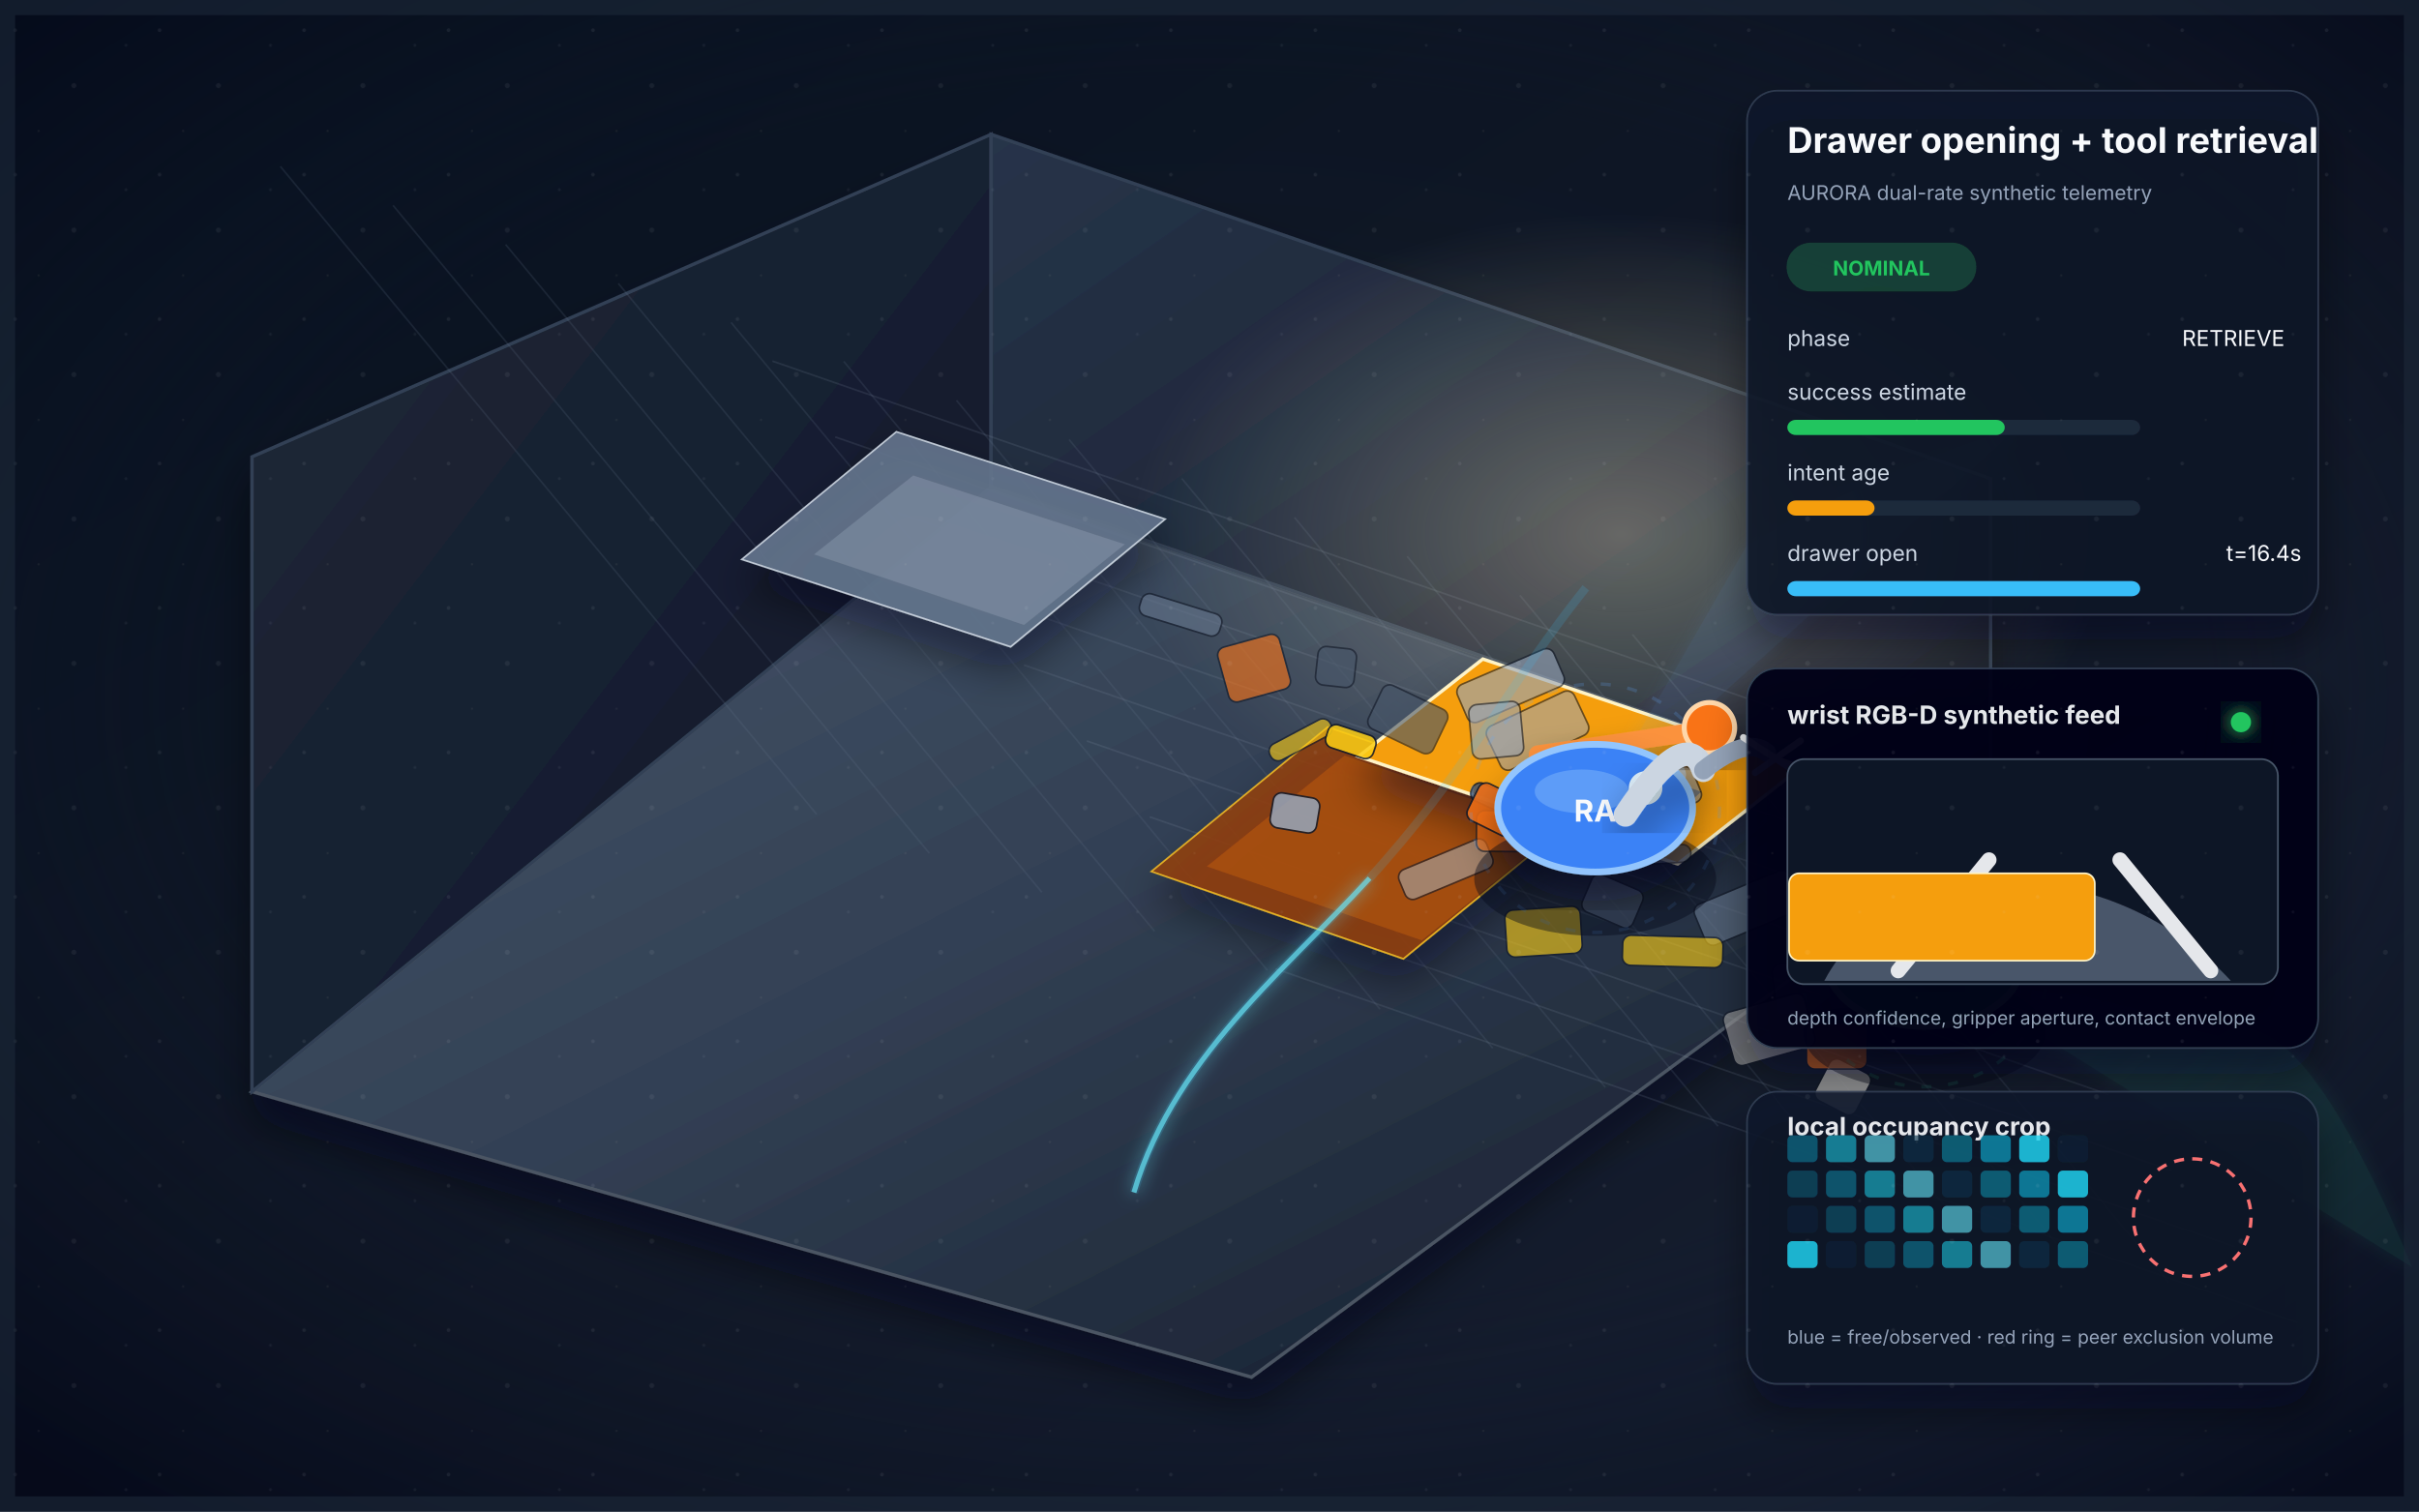
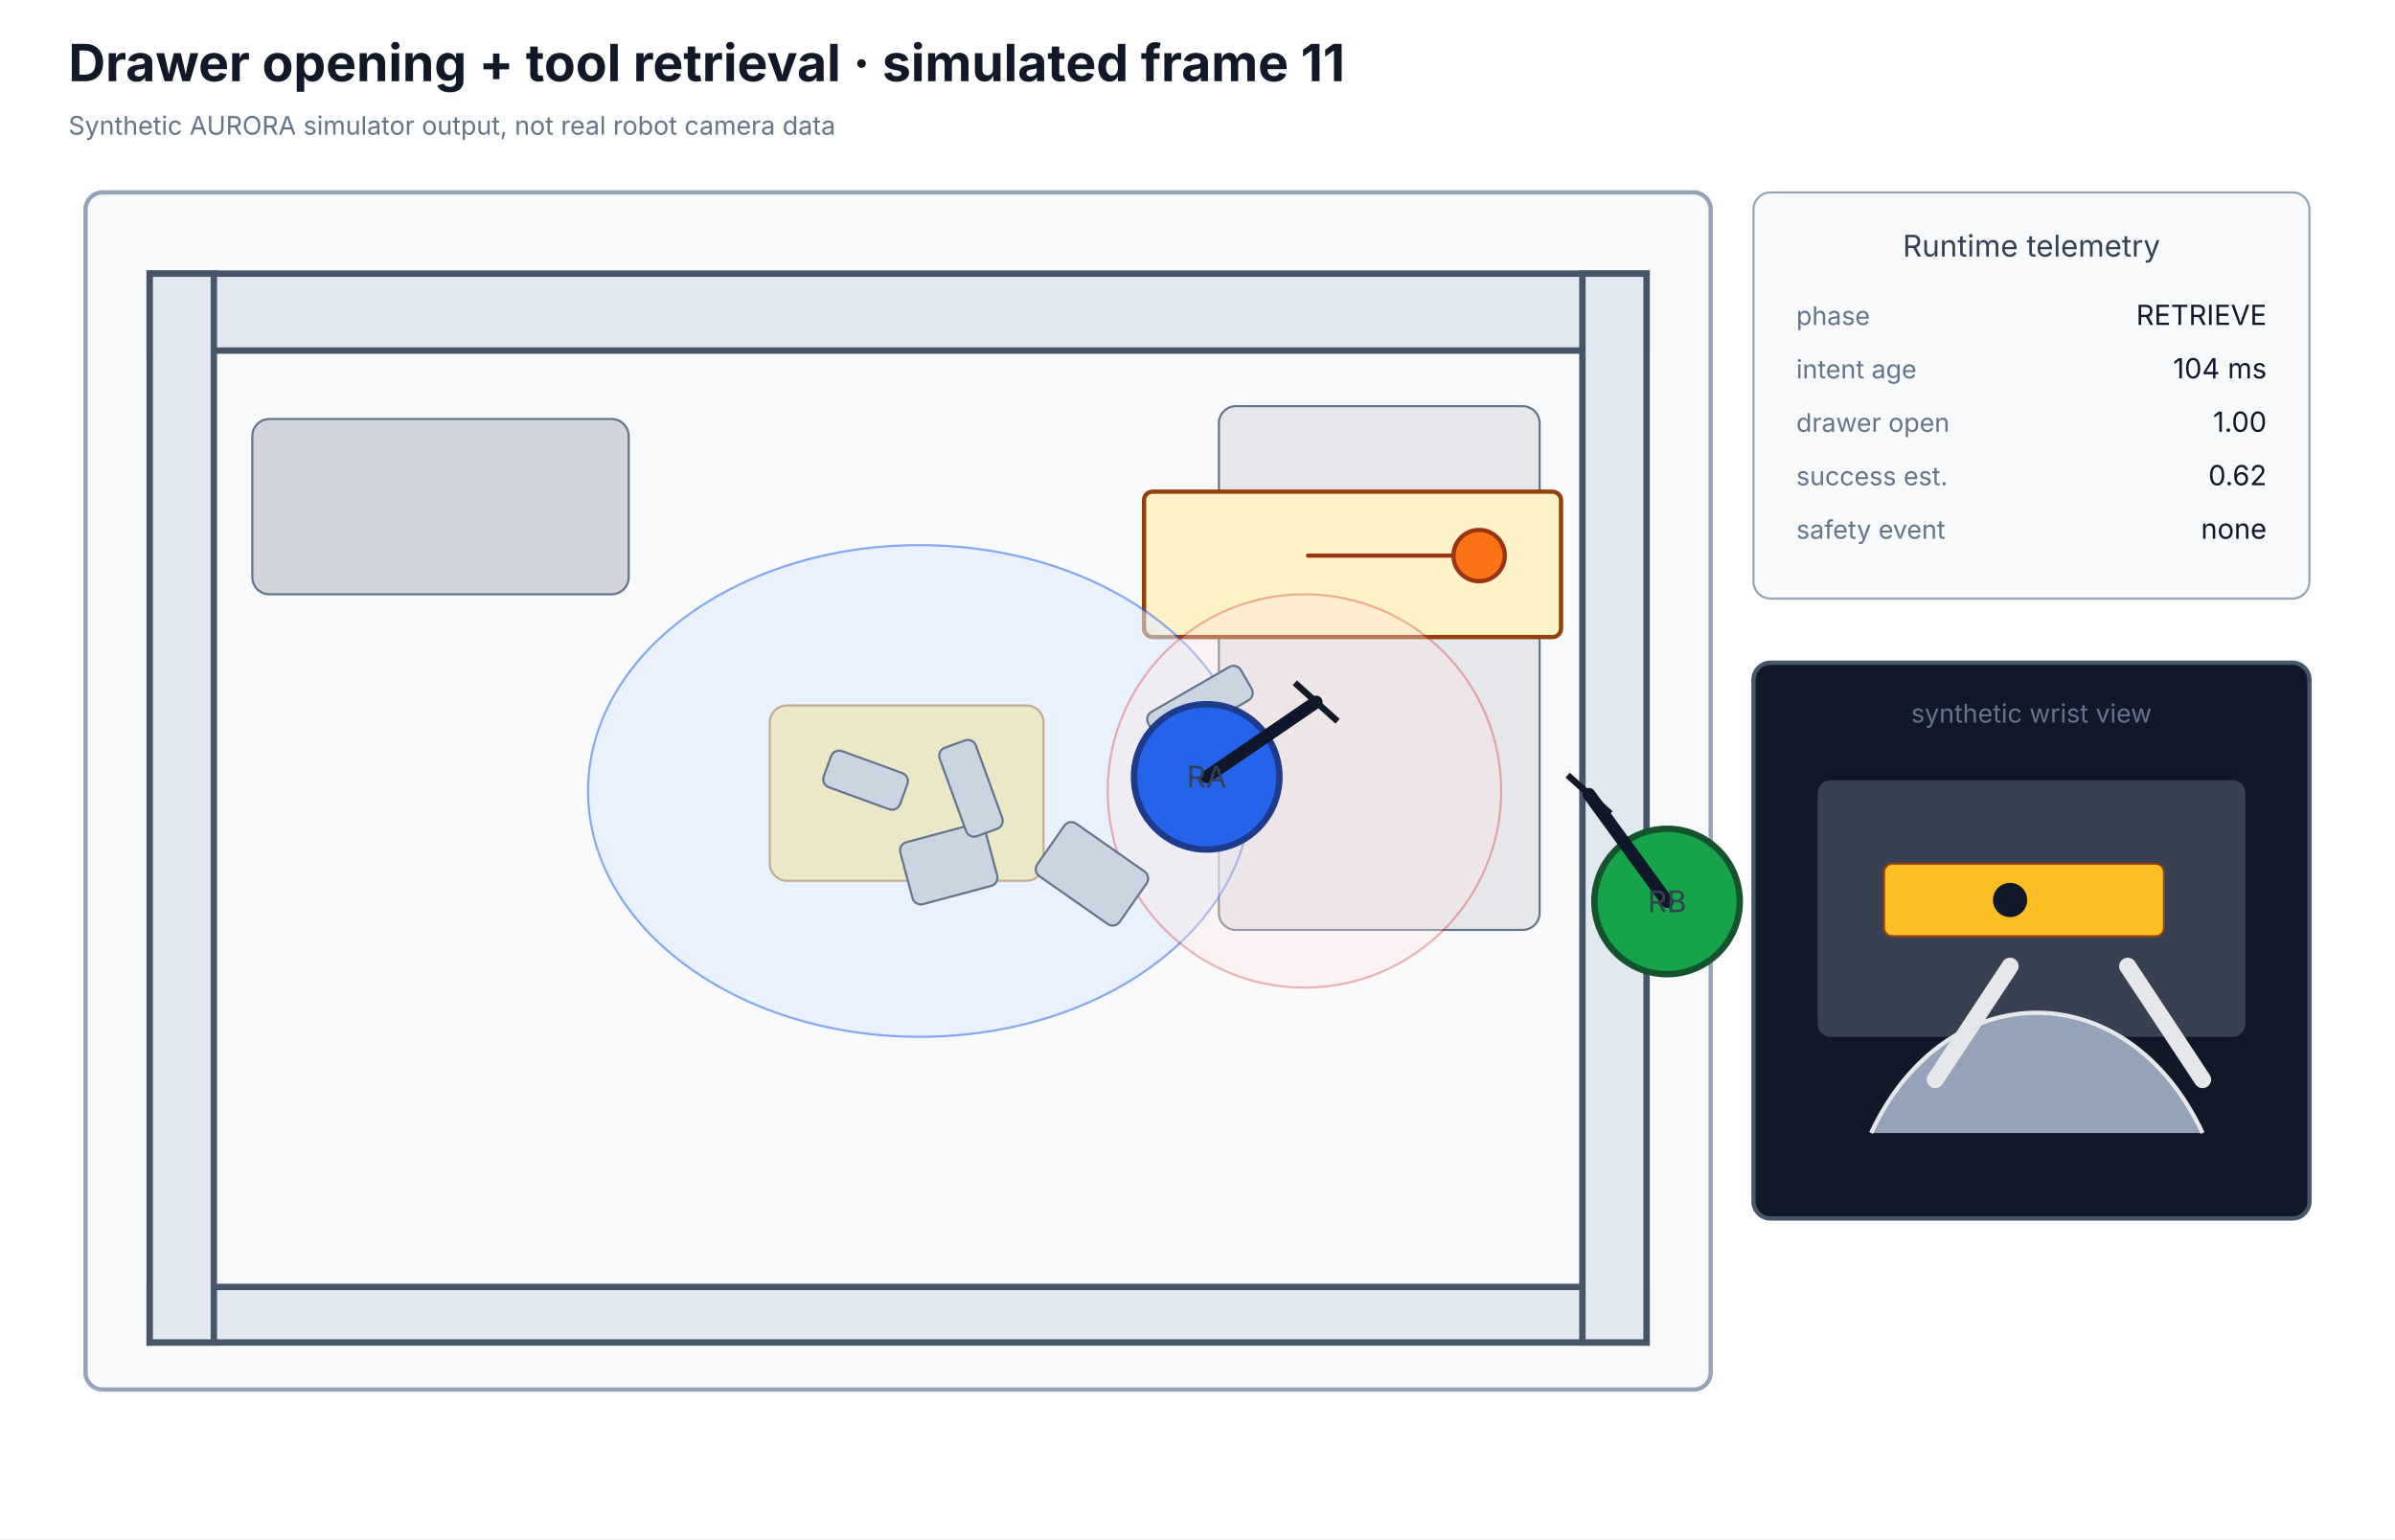
- <svg xmlns="http://www.w3.org/2000/svg" width="1440" height="900" viewBox="0 0 1440 900">
-   <defs>
-     <linearGradient id="bg" x1="0" y1="0" x2="1" y2="1">
-       <stop offset="0" stop-color="#07111f" />
-       <stop offset="0.55" stop-color="#111827" />
-       <stop offset="1" stop-color="#172033" />
-     </linearGradient>
-     <radialGradient id="vignette" cx="50%" cy="46%" r="70%">
-       <stop offset="0" stop-color="#ffffff" stop-opacity="0.07" />
-       <stop offset="0.58" stop-color="#0f172a" stop-opacity="0" />
-       <stop offset="1" stop-color="#020617" stop-opacity="0.82" />
-     </radialGradient>
-     <linearGradient id="floorGrad" x1="0" y1="0" x2="1" y2="1">
-       <stop offset="0" stop-color="#475569" />
-       <stop offset="0.45" stop-color="#334155" />
-       <stop offset="1" stop-color="#111827" />
-     </linearGradient>
-     <linearGradient id="wallLeft" x1="0" y1="0" x2="1" y2="1">
-       <stop offset="0" stop-color="#1f2937" />
-       <stop offset="1" stop-color="#0f172a" />
-     </linearGradient>
-     <linearGradient id="wallRight" x1="0" y1="0" x2="1" y2="1">
-       <stop offset="0" stop-color="#273449" />
-       <stop offset="1" stop-color="#111827" />
-     </linearGradient>
-     <radialGradient id="lamp" cx="50%" cy="50%" r="50%">
-       <stop offset="0" stop-color="#fef3c7" stop-opacity="0.60" />
-       <stop offset="1" stop-color="#fef3c7" stop-opacity="0" />
-     </radialGradient>
-     <pattern id="dust" width="86" height="86" patternUnits="userSpaceOnUse">
-       <circle cx="9" cy="18" r="1.1" fill="#e5e7eb" opacity="0.22" />
-       <circle cx="44" cy="51" r="1.5" fill="#f8fafc" opacity="0.18" />
-       <circle cx="75" cy="27" r="0.9" fill="#cbd5e1" opacity="0.18" />
-       <circle cx="23" cy="78" r="0.7" fill="#fef3c7" opacity="0.16" />
-     </pattern>
-     <filter id="softShadow" x="-30%" y="-30%" width="160%" height="160%">
-       <feDropShadow dx="0" dy="16" stdDeviation="12" flood-color="#020617" flood-opacity="0.45" />
-     </filter>
-     <filter id="glow" x="-50%" y="-50%" width="200%" height="200%">
-       <feGaussianBlur stdDeviation="5" result="coloredBlur" />
-       <feMerge>
-         <feMergeNode in="coloredBlur" />
-         <feMergeNode in="SourceGraphic" />
-       </feMerge>
-     </filter>
-   </defs>
-   <rect width="1440" height="900" fill="url(#bg)" />
-   <rect width="1440" height="900" fill="url(#vignette)" opacity="0.95" />
-   <g filter="url(#softShadow)">
-     <path d="M150 650 L590 290 L1185 495 L745 820 Z" fill="url(#floorGrad)" stroke="#4b5563" stroke-width="2" />
-     <path d="M150 650 L150 272 L590 80 L590 290 Z" fill="url(#wallLeft)" stroke="#334155" stroke-width="2" />
-     <path d="M590 80 L1185 285 L1185 495 L590 290 Z" fill="url(#wallRight)" stroke="#334155" stroke-width="2" />
-   </g>
-   <line x1="166.9" y1="99.1" x2="486.1" y2="484.8" stroke="#64748b" stroke-width="1" opacity="0.18" />
-   <line x1="234.0" y1="122.3" x2="553.2" y2="508.0" stroke="#64748b" stroke-width="1" opacity="0.18" />
-   <line x1="301.0" y1="145.6" x2="620.2" y2="531.3" stroke="#64748b" stroke-width="1" opacity="0.18" />
-   <line x1="368.1" y1="168.8" x2="687.3" y2="554.5" stroke="#64748b" stroke-width="1" opacity="0.18" />
-   <line x1="435.2" y1="192.0" x2="754.4" y2="577.7" stroke="#64748b" stroke-width="1" opacity="0.18" />
-   <line x1="502.3" y1="215.2" x2="821.5" y2="600.9" stroke="#64748b" stroke-width="1" opacity="0.18" />
-   <line x1="569.4" y1="238.4" x2="888.6" y2="624.1" stroke="#64748b" stroke-width="1" opacity="0.18" />
-   <line x1="636.4" y1="261.7" x2="955.6" y2="647.4" stroke="#64748b" stroke-width="1" opacity="0.18" />
-   <line x1="703.5" y1="284.9" x2="1022.7" y2="670.6" stroke="#64748b" stroke-width="1" opacity="0.18" />
-   <line x1="770.6" y1="308.1" x2="1089.8" y2="693.8" stroke="#64748b" stroke-width="1" opacity="0.18" />
-   <line x1="837.7" y1="331.3" x2="1156.9" y2="717.0" stroke="#64748b" stroke-width="1" opacity="0.18" />
-   <line x1="904.8" y1="354.5" x2="1224.0" y2="740.2" stroke="#64748b" stroke-width="1" opacity="0.18" />
-   <line x1="971.8" y1="377.8" x2="1291.0" y2="763.5" stroke="#64748b" stroke-width="1" opacity="0.18" />
-   <line x1="459.8" y1="215.0" x2="1068.2" y2="425.6" stroke="#94a3b8" stroke-width="1" opacity="0.14" />
-   <line x1="497.2" y1="260.2" x2="1105.6" y2="470.8" stroke="#94a3b8" stroke-width="1" opacity="0.14" />
-   <line x1="534.7" y1="305.5" x2="1143.1" y2="516.1" stroke="#94a3b8" stroke-width="1" opacity="0.14" />
-   <line x1="572.1" y1="350.7" x2="1180.5" y2="561.3" stroke="#94a3b8" stroke-width="1" opacity="0.14" />
-   <line x1="609.6" y1="396.0" x2="1218.0" y2="606.6" stroke="#94a3b8" stroke-width="1" opacity="0.14" />
-   <line x1="647.0" y1="441.2" x2="1255.4" y2="651.8" stroke="#94a3b8" stroke-width="1" opacity="0.14" />
-   <line x1="684.4" y1="486.4" x2="1292.8" y2="697.0" stroke="#94a3b8" stroke-width="1" opacity="0.14" />
-   <line x1="721.9" y1="531.7" x2="1330.3" y2="742.3" stroke="#94a3b8" stroke-width="1" opacity="0.14" />
-   <line x1="759.3" y1="576.9" x2="1367.7" y2="787.5" stroke="#94a3b8" stroke-width="1" opacity="0.14" />
-   <ellipse cx="965" cy="318" rx="290" ry="190" fill="url(#lamp)" opacity="0.55" />
-   <g filter="url(#softShadow)">
-     <path d="M533.6 257.1 l160 52 l-92 76 l-160 -52z" fill="#64748b" stroke="#cbd5e1" opacity="0.92" />
-     <path d="M543.6 283.1 l126 41 l-60 48 l-125 -42z" fill="#94a3b8" opacity="0.35" />
-   </g>
-   <g filter="url(#softShadow)">
-     <path d="M790.4 432.9 l150 52 l-105 86 l-150 -52z" fill="#92400e" stroke="#fbbf24" opacity="0.86" />
-     <path d="M800.4 449.9 l128 44 l-82 66 l-128 -44z" fill="#b45309" opacity="0.65" />
-   </g>
-   <g filter="url(#softShadow)">
-     <path d="M882.7 392.4 l190 64 l-74 58 l-190 -64z" fill="#f59e0b" stroke="#fef3c7" stroke-width="2" />
-     <path d="M926.7 442.4 l86 29 l-16 15 l-86 -29z" fill="#111827" opacity="0.72" />
-     <circle cx="995.7" cy="461.4" r="8" fill="#fef3c7" />
-   </g>
-   <rect x="758.8" y="471.3" width="28.0" height="21.1" rx="5" fill="#94a3b8" stroke="#111827" opacity="0.86" transform="rotate(9.6 758.8 471.3)" />
-   <rect x="963.4" y="505.4" width="42.9" height="10.5" rx="5" fill="#64748b" stroke="#111827" opacity="0.62" transform="rotate(-3.8 963.4 505.4)" />
-   <rect x="895.5" y="542.2" width="45.0" height="28.1" rx="5" fill="#facc15" stroke="#111827" opacity="0.62" transform="rotate(-3.7 895.5 542.2)" />
-   <rect x="831.0" y="519.6" width="56.4" height="19.0" rx="5" fill="#a3a3a3" stroke="#111827" opacity="0.62" transform="rotate(-22.6 831.0 519.6)" />
-   <rect x="879.0" y="482.6" width="54.4" height="24.3" rx="5" fill="#f97316" stroke="#111827" opacity="0.62" transform="rotate(0.4 879.0 482.6)" />
-   <rect x="878.7" y="464.5" width="24.1" height="11.5" rx="5" fill="#475569" stroke="#111827" opacity="0.86" transform="rotate(24.7 878.7 464.5)" />
-   <rect x="951.0" y="477.4" width="59.3" height="22.5" rx="5" fill="#94a3b8" stroke="#111827" opacity="0.62" transform="rotate(-22.2 951.0 477.4)" />
-   <rect x="1006.9" y="540.2" width="61.2" height="26.3" rx="5" fill="#64748b" stroke="#111827" opacity="0.62" transform="rotate(-22.7 1006.9 540.2)" />
-   <rect x="966.1" y="556.7" width="59.8" height="18.0" rx="5" fill="#facc15" stroke="#111827" opacity="0.62" transform="rotate(1.6 966.1 556.7)" />
-   <rect x="883.1" y="434.3" width="57.6" height="28.7" rx="5" fill="#a3a3a3" stroke="#111827" opacity="0.62" transform="rotate(-25.2 883.1 434.3)" />
-   <rect x="882.4" y="464.5" width="29.8" height="24.5" rx="5" fill="#f97316" stroke="#111827" opacity="0.86" transform="rotate(26.3 882.4 464.5)" />
-   <rect x="824.9" y="406.1" width="42.8" height="28.7" rx="5" fill="#475569" stroke="#111827" opacity="0.62" transform="rotate(25.5 824.9 406.1)" />
-   <rect x="865.7" y="409.4" width="62.6" height="24.4" rx="5" fill="#94a3b8" stroke="#111827" opacity="0.62" transform="rotate(-23.3 865.7 409.4)" />
-   <rect x="681.0" y="352.2" width="49.9" height="13.7" rx="5" fill="#64748b" stroke="#111827" opacity="0.62" transform="rotate(17.2 681.0 352.2)" />
-   <rect x="753.7" y="445.2" width="40.6" height="10.9" rx="5" fill="#facc15" stroke="#111827" opacity="0.62" transform="rotate(-27.9 753.7 445.2)" />
-   <rect x="1091.3" y="628.7" width="27.2" height="27.6" rx="5" fill="#a3a3a3" stroke="#111827" opacity="0.86" transform="rotate(27.4 1091.3 628.7)" />
-   <rect x="1075.3" y="609.4" width="36.2" height="27.2" rx="5" fill="#f97316" stroke="#111827" opacity="0.62" transform="rotate(-0.1 1075.3 609.4)" />
-   <rect x="1054.4" y="574.6" width="57.4" height="30.6" rx="5" fill="#475569" stroke="#111827" opacity="0.62" transform="rotate(-6.4 1054.4 574.6)" />
-   <rect x="873.9" y="420.0" width="30.7" height="32.5" rx="5" fill="#94a3b8" stroke="#111827" opacity="0.62" transform="rotate(-5.3 873.9 420.0)" />
-   <rect x="949.5" y="519.0" width="32.9" height="24.1" rx="5" fill="#64748b" stroke="#111827" opacity="0.62" transform="rotate(23.1 949.5 519.0)" />
-   <rect x="792.2" y="430.1" width="29.8" height="14.3" rx="5" fill="#facc15" stroke="#111827" opacity="0.86" transform="rotate(18.3 792.2 430.1)" />
-   <rect x="1024.6" y="603.9" width="50.1" height="33.0" rx="5" fill="#a3a3a3" stroke="#111827" opacity="0.62" transform="rotate(-15.6 1024.6 603.9)" />
-   <rect x="723.7" y="386.6" width="38.1" height="33.8" rx="5" fill="#f97316" stroke="#111827" opacity="0.62" transform="rotate(-15.4 723.7 386.6)" />
-   <rect x="785.1" y="384.4" width="23.1" height="23.1" rx="5" fill="#475569" stroke="#111827" opacity="0.62" transform="rotate(6.3 785.1 384.4)" />
-   <path d="M949.6 481.2 l90.0 -155.9 q46 -30 164.4 -73.2 z" fill="#60a5fa" opacity="0.10" filter="url(#glow)" />
-   <circle cx="949.6" cy="481.2" r="74" fill="none" stroke="#60a5fa" stroke-width="2" opacity="0.20" stroke-dasharray="6 10" />
-   <path d="M1145.5 573.1 l174.7 43.5 q46 -30 115.7 137.9 z" fill="#34d399" opacity="0.10" filter="url(#glow)" />
-   <circle cx="1145.5" cy="573.1" r="74" fill="none" stroke="#34d399" stroke-width="2" opacity="0.20" stroke-dasharray="6 10" />
-   <g filter="url(#softShadow)">
-     <path d="M915.6 449.3 L1011.6 435.3" stroke="#fb923c" stroke-width="11" stroke-linecap="round" />
-     <circle cx="1017.6" cy="433.3" r="15" fill="#f97316" stroke="#fed7aa" stroke-width="3" />
-   </g>
-   <ellipse cx="949.6" cy="523.2" rx="72" ry="34" fill="#020617" opacity="0.42" />
-   <g filter="url(#softShadow)">
-     <ellipse cx="949.6" cy="481.2" rx="58" ry="38" fill="#3b82f6" stroke="#93c5fd" stroke-width="4" />
-     <ellipse cx="941.6" cy="471.2" rx="28" ry="13" fill="#93c5fd" opacity="0.38" />
-     <circle cx="979.6" cy="469.2" r="10" fill="#e0f2fe" />
-     <text x="949.6" y="489.2" font-family="Inter,Arial,sans-serif" font-size="18" font-weight="700" text-anchor="middle" fill="#f8fafc">RA</text>
-   </g>
-   <path d="M967.6 485.2 Q1004.0 430.6 1014.0 458.6" stroke="#cbd5e1" stroke-width="14" stroke-linecap="round" fill="none" filter="url(#softShadow)" />
-   <path d="M1014.0 458.6 Q1039.8 438.1 1051.8 448.1" stroke="#94a3b8" stroke-width="11" stroke-linecap="round" fill="none" />
-   <path d="M1037.8 439.1 L1066.8 458.1 M1044.8 460.1 L1071.8 441.1" stroke="#f8fafc" stroke-width="4" stroke-linecap="round" />
-   <ellipse cx="1145.5" cy="615.1" rx="72" ry="34" fill="#020617" opacity="0.42" />
-   <g filter="url(#softShadow)">
-     <ellipse cx="1145.5" cy="573.1" rx="58" ry="38" fill="#22c55e" stroke="#86efac" stroke-width="4" />
-     <ellipse cx="1137.5" cy="563.1" rx="28" ry="13" fill="#86efac" opacity="0.38" />
-     <circle cx="1175.5" cy="561.1" r="10" fill="#e0f2fe" />
-     <text x="1145.5" y="581.1" font-family="Inter,Arial,sans-serif" font-size="18" font-weight="700" text-anchor="middle" fill="#f8fafc">RB</text>
-   </g>
-   <path d="M1163.5 577.1 Q1089.6 512.8 1099.6 540.8" stroke="#cbd5e1" stroke-width="14" stroke-linecap="round" fill="none" filter="url(#softShadow)" />
-   <path d="M1099.6 540.8 Q1068.3 509.5 1080.3 519.5" stroke="#94a3b8" stroke-width="11" stroke-linecap="round" fill="none" />
-   <path d="M1066.3 510.5 L1095.3 529.5 M1073.3 531.5 L1100.3 512.5" stroke="#f8fafc" stroke-width="4" stroke-linecap="round" />
-   <path d="M675 710 C700 625, 775 570, 825 512 C875 455, 900 405, 944 350" fill="none" stroke="#38bdf8" stroke-width="5" opacity="0.16" />
-   <path d="M675 710 C700 625, 775 570, 825 512 C875 455, 900 405, 944 350" fill="none" stroke="#67e8f9" stroke-width="3" opacity="0.72" stroke-dasharray="236.4 800" filter="url(#glow)" />
-   <g filter="url(#softShadow)">
-     <rect x="1040" y="54" width="340" height="312" rx="18" fill="#0f172a" opacity="0.88" stroke="#334155" />
-     <text x="1064" y="91" font-family="Inter,Arial,sans-serif" font-size="21" font-weight="700" fill="#f8fafc">Drawer opening + tool retrieval</text>
-     <text x="1064" y="119" font-family="Inter,Arial,sans-serif" font-size="12" fill="#94a3b8">AURORA dual-rate synthetic telemetry</text>
-     <rect x="1064" y="145" width="112" height="28" rx="14" fill="#22c55e" opacity="0.23" stroke="#22c55e" />
-     <text x="1120" y="164" font-family="Inter,Arial,sans-serif" font-size="12" font-weight="700" text-anchor="middle" fill="#22c55e">NOMINAL</text>
-     <text x="1064" y="206" font-family="Inter,Arial,sans-serif" font-size="13" fill="#cbd5e1">phase</text>
-     <text x="1360" y="206" font-family="Inter,Arial,sans-serif" font-size="13" text-anchor="end" fill="#f8fafc">RETRIEVE</text>
-     <text x="1064" y="238" font-family="Inter,Arial,sans-serif" font-size="13" fill="#cbd5e1">success estimate</text>
-     <rect x="1064" y="250" width="210" height="9" rx="5" fill="#1e293b" />
-     <rect x="1064" y="250" width="129.4" height="9" rx="5" fill="#22c55e" />
-     <text x="1064" y="286" font-family="Inter,Arial,sans-serif" font-size="13" fill="#cbd5e1">intent age</text>
-     <rect x="1064" y="298" width="210" height="9" rx="5" fill="#1e293b" />
-     <rect x="1064" y="298" width="51.9" height="9" rx="5" fill="#f59e0b" />
-     <text x="1064" y="334" font-family="Inter,Arial,sans-serif" font-size="13" fill="#cbd5e1">drawer open</text>
-     <rect x="1064" y="346" width="210" height="9" rx="5" fill="#1e293b" />
-     <rect x="1064" y="346" width="210.0" height="9" rx="5" fill="#38bdf8" />
-     <text x="1370" y="334" font-family="Inter,Arial,sans-serif" font-size="13" text-anchor="end" fill="#f8fafc">t=16.4s</text>
-   </g>
-   <g filter="url(#softShadow)">
-     <rect x="1040" y="398" width="340" height="226" rx="18" fill="#020617" opacity="0.94" stroke="#334155" />
-     <text x="1064" y="431" font-family="Inter,Arial,sans-serif" font-size="15" font-weight="700" fill="#e5e7eb">wrist RGB-D synthetic feed</text>
-     <rect x="1064" y="452" width="292" height="134" rx="10" fill="#111827" stroke="#475569" />
-     <path d="M1086 584 C1128 505, 1256 506, 1328 584" fill="#64748b" opacity="0.68" />
-     <line x1="1130" y1="578" x2="1184" y2="512" stroke="#e5e7eb" stroke-width="9" stroke-linecap="round" />
-     <line x1="1262" y1="512" x2="1316" y2="578" stroke="#e5e7eb" stroke-width="9" stroke-linecap="round" />
-     <rect x="1065.0" y="520" width="182.0" height="52" rx="6" fill="#f59e0b" stroke="#fef3c7" />
-     <circle cx="1334" cy="430" r="6" fill="#22c55e" filter="url(#glow)" />
-     <text x="1064" y="610" font-family="Inter,Arial,sans-serif" font-size="11" fill="#94a3b8">depth confidence, gripper aperture, contact envelope</text>
-   </g>
-   <g filter="url(#softShadow)">
-     <rect x="1040" y="650" width="340" height="174" rx="18" fill="#0f172a" opacity="0.88" stroke="#334155" />
-     <text x="1064" y="676" font-family="Inter,Arial,sans-serif" font-size="15" font-weight="700" fill="#e5e7eb">local occupancy crop</text>
-     <rect x="1064" y="676" width="18" height="16" rx="3" fill="#0891b2" opacity="0.47" />
-     <rect x="1087" y="676" width="18" height="16" rx="3" fill="#22d3ee" opacity="0.53" />
-     <rect x="1110" y="676" width="18" height="16" rx="3" fill="#67e8f9" opacity="0.59" />
-     <rect x="1133" y="676" width="18" height="16" rx="3" fill="#082f49" opacity="0.65" />
-     <rect x="1156" y="676" width="18" height="16" rx="3" fill="#0e7490" opacity="0.71" />
-     <rect x="1179" y="676" width="18" height="16" rx="3" fill="#0891b2" opacity="0.77" />
-     <rect x="1202" y="676" width="18" height="16" rx="3" fill="#22d3ee" opacity="0.83" />
-     <rect x="1225" y="676" width="18" height="16" rx="3" fill="#082f49" opacity="0.35" />
-     <rect x="1064" y="697" width="18" height="16" rx="3" fill="#0e7490" opacity="0.41" />
-     <rect x="1087" y="697" width="18" height="16" rx="3" fill="#0891b2" opacity="0.47" />
-     <rect x="1110" y="697" width="18" height="16" rx="3" fill="#22d3ee" opacity="0.53" />
-     <rect x="1133" y="697" width="18" height="16" rx="3" fill="#67e8f9" opacity="0.59" />
-     <rect x="1156" y="697" width="18" height="16" rx="3" fill="#082f49" opacity="0.65" />
-     <rect x="1179" y="697" width="18" height="16" rx="3" fill="#0e7490" opacity="0.71" />
-     <rect x="1202" y="697" width="18" height="16" rx="3" fill="#0891b2" opacity="0.77" />
-     <rect x="1225" y="697" width="18" height="16" rx="3" fill="#22d3ee" opacity="0.83" />
-     <rect x="1064" y="718" width="18" height="16" rx="3" fill="#082f49" opacity="0.35" />
-     <rect x="1087" y="718" width="18" height="16" rx="3" fill="#0e7490" opacity="0.41" />
-     <rect x="1110" y="718" width="18" height="16" rx="3" fill="#0891b2" opacity="0.47" />
-     <rect x="1133" y="718" width="18" height="16" rx="3" fill="#22d3ee" opacity="0.53" />
-     <rect x="1156" y="718" width="18" height="16" rx="3" fill="#67e8f9" opacity="0.59" />
-     <rect x="1179" y="718" width="18" height="16" rx="3" fill="#082f49" opacity="0.65" />
-     <rect x="1202" y="718" width="18" height="16" rx="3" fill="#0e7490" opacity="0.71" />
-     <rect x="1225" y="718" width="18" height="16" rx="3" fill="#0891b2" opacity="0.77" />
-     <rect x="1064" y="739" width="18" height="16" rx="3" fill="#22d3ee" opacity="0.83" />
-     <rect x="1087" y="739" width="18" height="16" rx="3" fill="#082f49" opacity="0.35" />
-     <rect x="1110" y="739" width="18" height="16" rx="3" fill="#0e7490" opacity="0.41" />
-     <rect x="1133" y="739" width="18" height="16" rx="3" fill="#0891b2" opacity="0.47" />
-     <rect x="1156" y="739" width="18" height="16" rx="3" fill="#22d3ee" opacity="0.53" />
-     <rect x="1179" y="739" width="18" height="16" rx="3" fill="#67e8f9" opacity="0.59" />
-     <rect x="1202" y="739" width="18" height="16" rx="3" fill="#082f49" opacity="0.65" />
-     <rect x="1225" y="739" width="18" height="16" rx="3" fill="#0e7490" opacity="0.71" />
-     <rect x="1270" y="690" width="70" height="70" rx="35" fill="none" stroke="#f87171" stroke-width="2" stroke-dasharray="6 5" />
-     <text x="1064" y="800" font-family="Inter,Arial,sans-serif" font-size="11" fill="#94a3b8">blue = free/observed · red ring = peer exclusion volume</text>
-   </g>
-   <rect x="0" y="0" width="1440" height="900" fill="url(#dust)" opacity="0.33" />
-   <rect x="0" y="0" width="1440" height="900" fill="none" stroke="#1e293b" stroke-width="18" opacity="0.55" />
+ <svg xmlns="http://www.w3.org/2000/svg" width="1120" height="720" viewBox="0 0 1120 720">
+   <style>text{font-family:Inter,Arial,sans-serif}.title{font-size:24px;font-weight:700;fill:#111827}.label{font-size:14px;fill:#334155}.small{font-size:12px;fill:#64748b}.hud{font-size:13px;fill:#0f172a}.wall{fill:#e2e8f0;stroke:#475569;stroke-width:3}.floor{fill:#f8fafc}.zone{fill:#dbeafe;stroke:#2563eb;stroke-width:1;opacity:.55}.danger{fill:#fee2e2;stroke:#dc2626;stroke-width:1}.drawer{fill:#fef3c7;stroke:#92400e;stroke-width:2}.clutter{fill:#cbd5e1;stroke:#64748b;stroke-width:1}.tool{fill:#f97316;stroke:#9a3412;stroke-width:2}.robotA{fill:#2563eb;stroke:#1e3a8a;stroke-width:3}.robotB{fill:#16a34a;stroke:#14532d;stroke-width:3}.arm{stroke:#0f172a;stroke-width:6;stroke-linecap:round}.grip{stroke:#111827;stroke-width:3}</style>
+   <rect width="100%" height="100%" fill="#ffffff" />
+   <text x="32.0" y="38.0" class="title" text-anchor="start">Drawer opening + tool retrieval · simulated frame 11</text>
+   <text x="32.0" y="63.0" class="small" text-anchor="start">Synthetic AURORA simulator output, not real robot camera data</text>
+   <rect x="40" y="90" width="760" height="560" rx="8" class="floor" stroke="#94a3b8" stroke-width="2" />
+   <rect x="70" y="128" width="700" height="36" class="wall" />
+   <rect x="70" y="602" width="700" height="26" class="wall" />
+   <rect x="70" y="128" width="30" height="500" class="wall" />
+   <rect x="740" y="128" width="30" height="500" class="wall" />
+   <rect x="118" y="196" width="176" height="82" rx="8" fill="#d1d5db" stroke="#64748b" />
+   <rect x="570" y="190" width="150" height="245" rx="8" fill="#e5e7eb" stroke="#64748b" />
+   <rect x="535.0" y="230" width="195.0" height="68" rx="4" class="drawer" />
+   <rect x="360" y="330" width="128" height="82" rx="8" fill="#fde68a" stroke="#a16207" />
+   <ellipse cx="430" cy="370" rx="155" ry="115" class="zone" />
+   <circle cx="610" cy="370" r="92" class="danger" opacity=".35" />
+   <rect x="390" y="350" width="38" height="18" rx="4" class="clutter" transform="rotate(20 390 350)" />
+   <rect x="420" y="395" width="41" height="30" rx="4" class="clutter" transform="rotate(-15 420 395)" />
+   <rect x="455" y="345" width="44" height="18" rx="4" class="clutter" transform="rotate(70 455 345)" />
+   <rect x="500" y="383" width="47" height="30" rx="4" class="clutter" transform="rotate(35 500 383)" />
+   <rect x="535" y="335" width="50" height="18" rx="4" class="clutter" transform="rotate(-30 535 335)" />
+   <path d="M 611.7 259.9 L 687.7 259.9" class="tool" stroke-width="9" stroke-linecap="round" />
+   <circle cx="691.7" cy="259.9" r="12" class="tool" />
+   <circle cx="564.3" cy="363.4" r="34" class="robotA" />
+   <line x1="564.3" y1="363.4" x2="615.5" y2="328.4" class="arm" />
+   <line x1="605.5" y1="319.4" x2="625.5" y2="337.4" class="grip" />
+   <text x="564.3" y="368.4" class="label" text-anchor="middle">RA</text>
+   <circle cx="779.6" cy="421.7" r="34" class="robotB" />
+   <line x1="779.6" y1="421.7" x2="743.1" y2="371.6" class="arm" />
+   <line x1="733.1" y1="362.6" x2="753.1" y2="380.6" class="grip" />
+   <text x="779.6" y="426.7" class="label" text-anchor="middle">RB</text>
+   <rect x="820" y="90" width="260" height="190" rx="8" fill="#f8fafc" stroke="#94a3b8" />
+   <text x="950.0" y="120.0" class="label" text-anchor="middle">Runtime telemetry</text>
+   <text x="840.0" y="152.0" class="small" text-anchor="start">phase</text>
+   <text x="1060.0" y="152.0" class="hud" text-anchor="end">RETRIEVE</text>
+   <text x="840.0" y="177.0" class="small" text-anchor="start">intent age</text>
+   <text x="1060.0" y="177.0" class="hud" text-anchor="end">104 ms</text>
+   <text x="840.0" y="202.0" class="small" text-anchor="start">drawer open</text>
+   <text x="1060.0" y="202.0" class="hud" text-anchor="end">1.00</text>
+   <text x="840.0" y="227.0" class="small" text-anchor="start">success est.</text>
+   <text x="1060.0" y="227.0" class="hud" text-anchor="end">0.62</text>
+   <text x="840.0" y="252.0" class="small" text-anchor="start">safety event</text>
+   <text x="1060.0" y="252.0" class="hud" text-anchor="end">none</text>
+   <rect x="820" y="310" width="260" height="260" rx="8" fill="#111827" stroke="#475569" stroke-width="2" />
+   <text x="950.0" y="338.0" class="small" text-anchor="middle">synthetic wrist view</text>
+   <rect x="850" y="365" width="200" height="120" rx="6" fill="#374151" />
+   <path d="M 875 530 C 910 455, 995 455, 1030 530" fill="#94a3b8" stroke="#e5e7eb" stroke-width="2" />
+   <line x1="905" y1="505" x2="940" y2="452" stroke="#e5e7eb" stroke-width="8" stroke-linecap="round" />
+   <line x1="995" y1="452" x2="1030" y2="505" stroke="#e5e7eb" stroke-width="8" stroke-linecap="round" />
+   <rect x="881.0" y="404" width="131.0" height="34" rx="4" fill="#fbbf24" stroke="#92400e" />
+   <circle cx="940" cy="421" r="8" fill="#111827" />
</svg>
